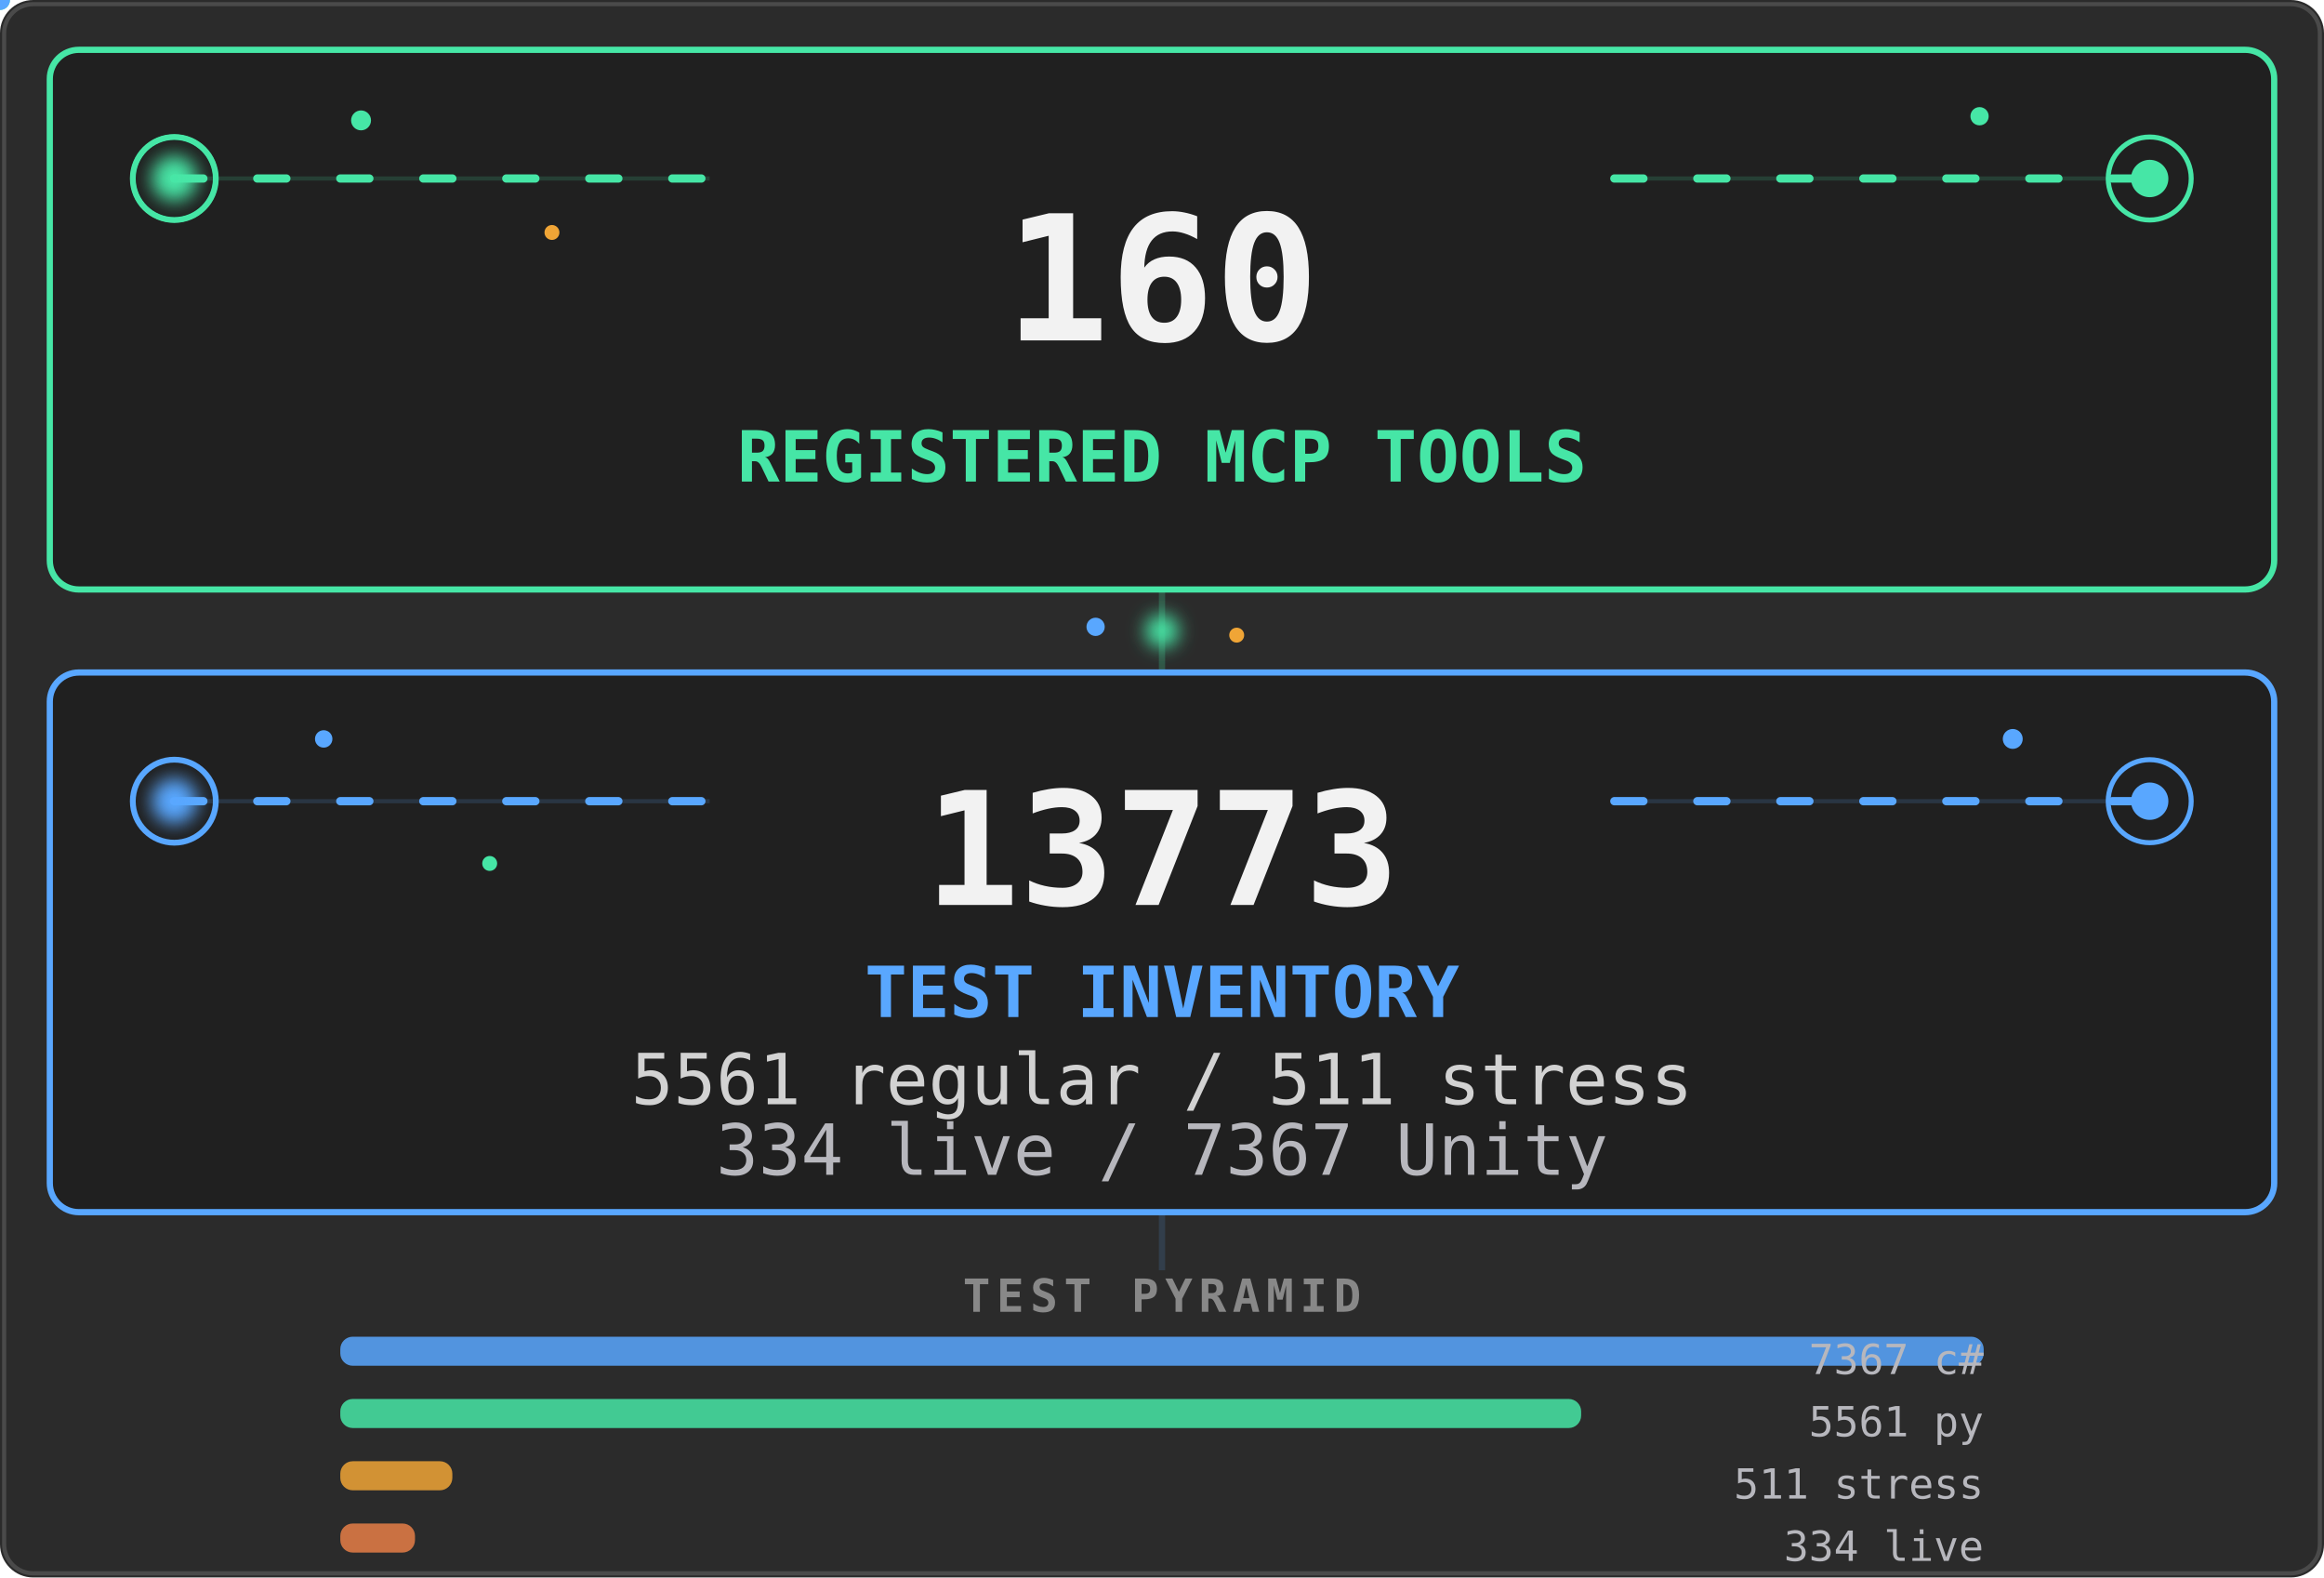
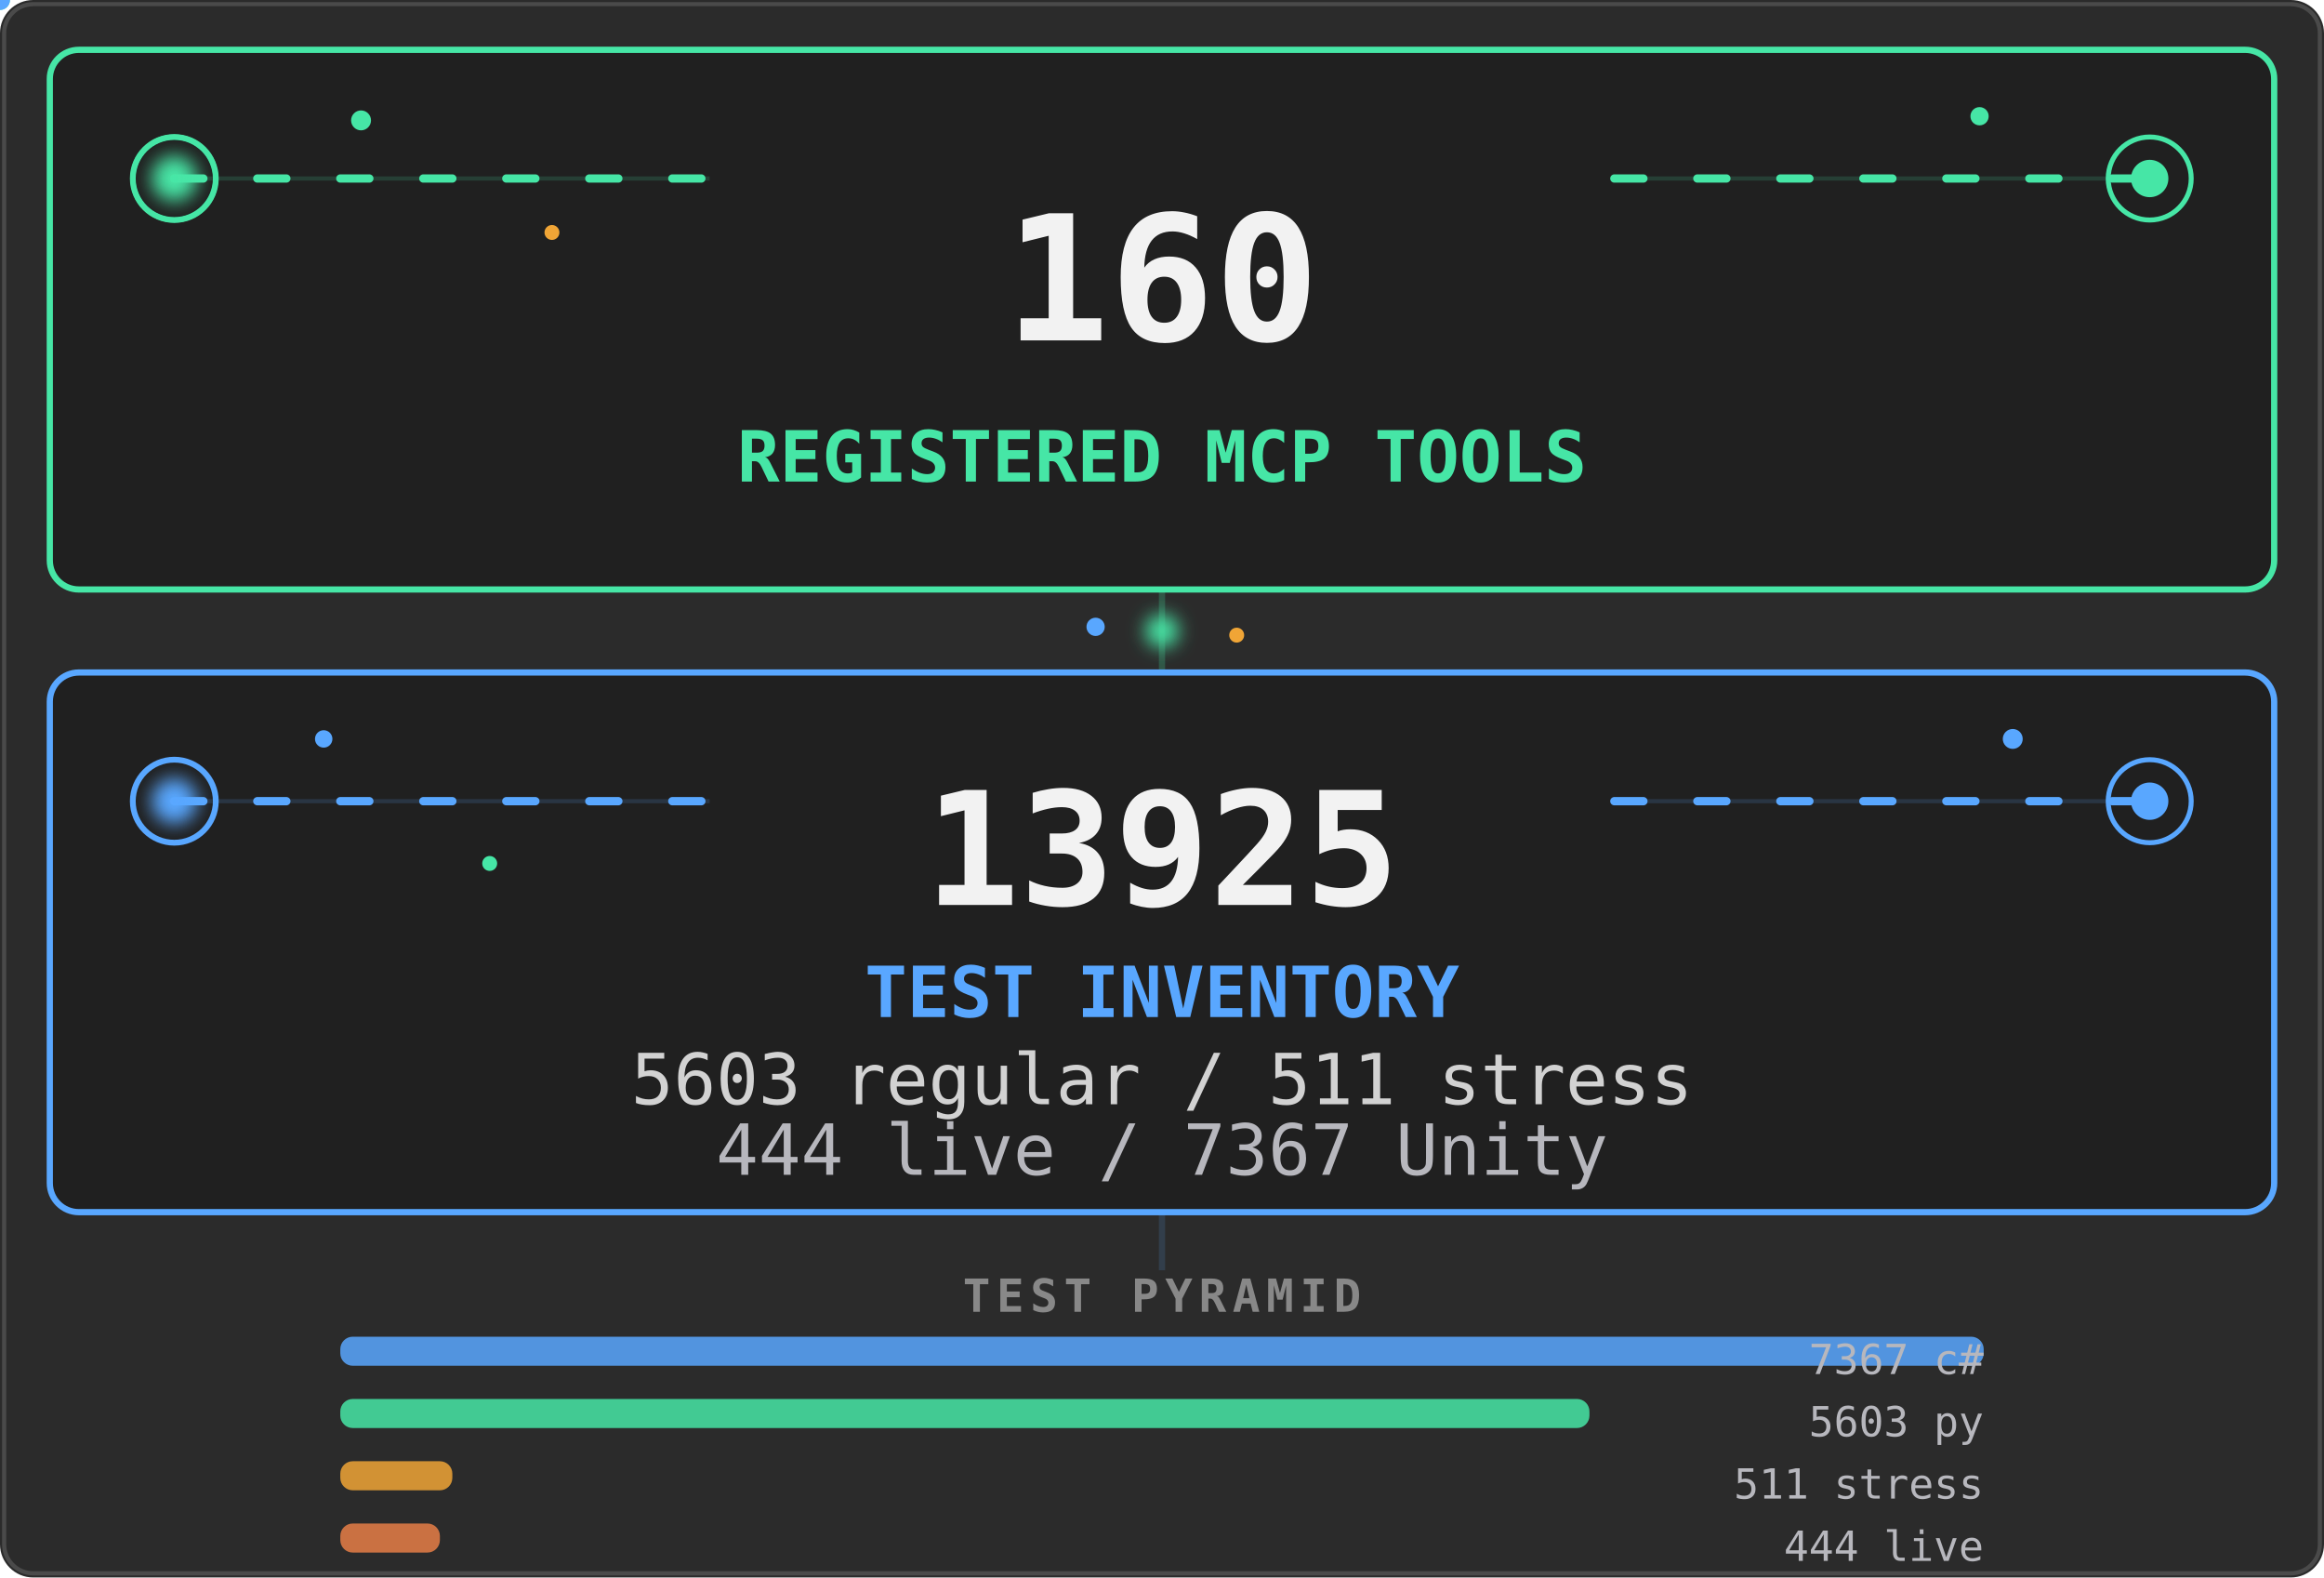
<svg xmlns="http://www.w3.org/2000/svg" viewBox="0 0 560 380" width="560" height="380" role="img" aria-labelledby="stats-title stats-desc">
  <defs>
    <filter id="stats-core-glow" x="-80%" y="-80%" width="260%" height="260%">
      <feGaussianBlur stdDeviation="2.2" />
    </filter>
    <clipPath id="stats-tools-clip">
      <rect x="12" y="12" width="536" height="130" rx="7" />
    </clipPath>
    <clipPath id="stats-tests-clip">
      <rect x="12" y="162" width="536" height="130" rx="7" />
    </clipPath>
    <linearGradient id="stats-tools-scan" x1="0" y1="0" x2="1" y2="0">
      <stop offset="0" stop-color="#46e6a6" stop-opacity="0" />
      <stop offset=".5" stop-color="#46e6a6" stop-opacity=".2" />
      <stop offset="1" stop-color="#46e6a6" stop-opacity="0" />
    </linearGradient>
    <linearGradient id="stats-tests-scan" x1="0" y1="0" x2="1" y2="0">
      <stop offset="0" stop-color="#59a7ff" stop-opacity="0" />
      <stop offset=".5" stop-color="#59a7ff" stop-opacity=".18" />
      <stop offset="1" stop-color="#59a7ff" stop-opacity="0" />
    </linearGradient>
  </defs>
  <style>
    .stats-card {
      fill: #202020;
      stroke-width: 1.5;
    }
    .stats-aura {
      transform-box: fill-box;
      transform-origin: center;
      animation: stats-aura-breathe 4.2s ease-in-out infinite;
    }
    .stats-aura-tests { animation-delay: -2.1s; }
    .stats-flow {
      fill: none;
      stroke-width: 2;
      stroke-linecap: round;
      stroke-dasharray: 7 13;
      animation: stats-flow 3.8s linear infinite;
    }
    .stats-flow-tests {
      animation-delay: -1.9s;
      animation-duration: 4.4s;
    }
    .stats-ring {
      fill: none;
      transform-box: fill-box;
      transform-origin: center;
      animation: stats-ring-life 3.2s ease-out infinite;
    }
    .stats-ring-mid { animation-delay: -1.05s; }
    .stats-ring-late { animation-delay: -2.1s; }
    .stats-ring-tests { animation-duration: 3.7s; }
    .stats-core {
      transform-box: fill-box;
      transform-origin: center;
      animation: stats-core-life 2.8s ease-in-out infinite;
    }
    .stats-core-tests {
      animation-delay: -1.4s;
      animation-duration: 3.2s;
    }
    .stats-scan {
      animation: stats-scan-yoyo 5.4s ease-in-out infinite alternate;
    }
    .stats-scan-tests {
      animation-delay: -2.7s;
      animation-duration: 6.2s;
    }
    .stats-spore {
      transform-box: fill-box;
      transform-origin: center;
      animation: stats-spore-drift 5.1s ease-in-out infinite alternate;
    }
    .stats-spore-b { animation-delay: -1.7s; animation-duration: 6.3s; }
    .stats-spore-c { animation-delay: -3.4s; animation-duration: 4.7s; }
    .stats-spore-phase-1 { animation-delay: -.6s; animation-duration: 5.5s; }
    .stats-spore-phase-2 { animation-delay: -1.3s; animation-duration: 4.8s; }
    .stats-spore-phase-3 { animation-delay: -2.2s; animation-duration: 6s; }
    .stats-spore-phase-4 { animation-delay: -3.1s; animation-duration: 5.2s; }
    .stats-spore-phase-5 { animation-delay: -4s; animation-duration: 6.6s; }
    .stats-spore-phase-6 { animation-delay: -4.8s; animation-duration: 5.8s; }
    .stats-bridge {
      transform-box: fill-box;
      transform-origin: center;
      animation: stats-bridge-life 3.6s ease-in-out infinite;
    }
    .motion-particle { pointer-events: none; }
    @keyframes stats-aura-breathe {
      0%, 100% { opacity: .07; transform: scale(.985); }
      50% { opacity: .2; transform: scale(1.015); }
    }
    @keyframes stats-flow {
      from { stroke-dashoffset: 0; }
      to { stroke-dashoffset: -40; }
    }
    @keyframes stats-ring-life {
      0% { opacity: .7; transform: scale(.45); }
      72%, 100% { opacity: 0; transform: scale(1.85); }
    }
    @keyframes stats-core-life {
      0%, 100% { opacity: .8; transform: scale(.86); }
      50% { opacity: 1; transform: scale(1.12); }
    }
    @keyframes stats-scan-yoyo {
      0% { opacity: 0; transform: translateX(-76px); }
      16%, 84% { opacity: .8; }
      100% { opacity: 0; transform: translateX(596px); }
    }
    @keyframes stats-spore-drift {
      0% { opacity: .2; transform: translate(-5px, 4px) scale(.72); }
      48% { opacity: .72; transform: translate(4px, -5px) scale(1.12); }
      100% { opacity: .3; transform: translate(9px, 3px) scale(.84); }
    }
    @keyframes stats-bridge-life {
      0%, 100% { opacity: .38; transform: scale(.82); }
      50% { opacity: 1; transform: scale(1.12); }
    }
    @media (prefers-reduced-motion: reduce) {
      .stats-aura, .stats-flow, .stats-ring, .stats-core,
      .stats-scan, .stats-spore, .stats-bridge {
        animation: none !important;
      }
      .stats-aura { opacity: .1; }
      .stats-flow { stroke-dasharray: none; opacity: .42; }
      .stats-ring { opacity: .18; }
      .stats-core { opacity: 1; }
      .stats-scan, .motion-particle { display: none; }
      .stats-spore { opacity: .3; }
      .stats-bridge { opacity: .75; }
    }
  </style>
  <rect width="560" height="380" rx="8" fill="#2b2b2b" />
  <rect x="1" y="1" width="558" height="378" rx="7" fill="none" stroke="#4a4a4a" />
  <path d="M280 142V162" stroke="#46e6a6" stroke-width="1.5" opacity=".22" />
  <circle class="stats-bridge" cx="280" cy="152" r="4" fill="#46e6a6" filter="url(#stats-core-glow)" />
  <circle class="stats-spore stats-spore-b stats-spore-phase-1" cx="264" cy="151" r="2.2" fill="#59a7ff" />
  <circle class="stats-spore stats-spore-c stats-spore-phase-2" cx="298" cy="153" r="1.8" fill="#f0a536" />
  <rect class="stats-aura" x="12" y="12" width="536" height="130" rx="7" fill="#46e6a6" />
  <rect class="stats-card" x="12" y="12" width="536" height="130" rx="7" stroke="#46e6a6" />
  <g clip-path="url(#stats-tools-clip)">
    <rect class="stats-scan" x="-70" y="12" width="74" height="130" fill="url(#stats-tools-scan)" />
  </g>
  <path d="M42 43H171M389 43H518" stroke="#46e6a6" opacity=".16" />
  <path class="stats-flow" d="M42 43H171M389 43H518" stroke="#46e6a6" />
  <g aria-hidden="true">
    <circle class="stats-ring" cx="42" cy="43" r="10" stroke="#46e6a6" stroke-width="1.4" />
    <circle class="stats-ring stats-ring-mid" cx="42" cy="43" r="10" stroke="#46e6a6" stroke-width="1.2" />
    <circle class="stats-ring stats-ring-late" cx="518" cy="43" r="10" stroke="#46e6a6" stroke-width="1.2" />
    <circle class="stats-core" cx="42" cy="43" r="5.5" fill="#46e6a6" filter="url(#stats-core-glow)" />
    <circle class="stats-core" cx="518" cy="43" r="4.5" fill="#46e6a6" />
    <circle class="stats-spore" cx="87" cy="29" r="2.4" fill="#46e6a6" />
    <circle class="stats-spore stats-spore-b stats-spore-phase-3" cx="133" cy="56" r="1.8" fill="#f0a536" />
    <circle class="stats-spore stats-spore-c stats-spore-phase-4" cx="477" cy="28" r="2.2" fill="#46e6a6" />
    <g class="motion-particle">
      <circle r="2.4" fill="#46e6a6">
        <animateMotion dur="4.8s" begin="-1.3s" repeatCount="indefinite" path="M42 43H171" />
        <animate attributeName="opacity" values="0;.9;.9;0" dur="4.8s" begin="-1.3s" repeatCount="indefinite" />
      </circle>
    </g>
    <g class="motion-particle">
      <circle r="2" fill="#46e6a6">
        <animateMotion dur="5.6s" begin="-4.1s" repeatCount="indefinite" path="M389 43H518" />
        <animate attributeName="opacity" values="0;.75;.75;0" dur="5.6s" begin="-4.1s" repeatCount="indefinite" />
      </circle>
    </g>
  </g>
  <g font-family="ui-monospace, SFMono-Regular, Menlo, Consolas, monospace">
    <text x="280" y="82" text-anchor="middle" fill="#f2f2f2" font-size="42" data-biome-marker="TOOLS" font-weight="700" data-mobile-critical="true">160</text>
    <text x="280" y="116" text-anchor="middle" fill="#46e6a6" font-size="17" font-weight="700" data-mobile-critical="true">REGISTERED MCP TOOLS</text>
  </g>
  <rect class="stats-aura stats-aura-tests" x="12" y="162" width="536" height="130" rx="7" fill="#59a7ff" />
  <rect class="stats-card stats-card-tests" x="12" y="162" width="536" height="130" rx="7" stroke="#59a7ff" />
  <g clip-path="url(#stats-tests-clip)">
    <rect class="stats-scan stats-scan-tests" x="-70" y="162" width="74" height="130" fill="url(#stats-tests-scan)" />
  </g>
  <path d="M42 193H171M389 193H518" stroke="#59a7ff" opacity=".16" />
  <path class="stats-flow stats-flow-tests" d="M42 193H171M389 193H518" stroke="#59a7ff" />
  <g aria-hidden="true">
    <circle class="stats-ring stats-ring-tests" cx="42" cy="193" r="10" stroke="#59a7ff" stroke-width="1.4" />
    <circle class="stats-ring stats-ring-mid stats-ring-tests" cx="518" cy="193" r="10" stroke="#59a7ff" stroke-width="1.2" />
    <circle class="stats-core stats-core-tests" cx="42" cy="193" r="5.5" fill="#59a7ff" filter="url(#stats-core-glow)" />
    <circle class="stats-core stats-core-tests" cx="518" cy="193" r="4.5" fill="#59a7ff" />
    <circle class="stats-spore stats-spore-c stats-spore-phase-5" cx="78" cy="178" r="2.1" fill="#59a7ff" />
    <circle class="stats-spore stats-spore-phase-6" cx="118" cy="208" r="1.8" fill="#46e6a6" />
    <circle class="stats-spore stats-spore-b stats-spore-phase-2" cx="485" cy="178" r="2.4" fill="#59a7ff" />
    <g class="motion-particle">
      <circle r="2.4" fill="#59a7ff">
        <animateMotion dur="5.2s" begin="-3.7s" repeatCount="indefinite" path="M42 193H171" />
        <animate attributeName="opacity" values="0;.9;.9;0" dur="5.2s" begin="-3.7s" repeatCount="indefinite" />
      </circle>
    </g>
    <g class="motion-particle">
      <circle r="2" fill="#59a7ff">
        <animateMotion dur="4.6s" begin="-.8s" repeatCount="indefinite" path="M389 193H518" />
        <animate attributeName="opacity" values="0;.75;.75;0" dur="4.6s" begin="-.8s" repeatCount="indefinite" />
      </circle>
    </g>
  </g>
  <g font-family="ui-monospace, SFMono-Regular, Menlo, Consolas, monospace">
-     <text x="280" y="218" text-anchor="middle" fill="#f2f2f2" font-size="38" data-biome-marker="TESTS" font-weight="700" data-mobile-critical="true">13773</text>
+     <text x="280" y="218" text-anchor="middle" fill="#f2f2f2" font-size="38" data-biome-marker="TESTS" font-weight="700" data-mobile-critical="true">13925</text>
    <text x="280" y="245" text-anchor="middle" fill="#59a7ff" font-size="17" font-weight="700" data-mobile-critical="true">TEST INVENTORY</text>
-     <text x="280" y="266" text-anchor="middle" fill="#d2d2d2" font-size="17" data-biome-marker="BREAKDOWN_PRIMARY" data-mobile-critical="true">5561 regular / 511 stress</text>
-     <text x="280" y="283" text-anchor="middle" fill="#b7b7bd" font-size="17" data-biome-marker="BREAKDOWN_SECONDARY" data-mobile-critical="true">334 live / 7367 Unity</text>
+     <text x="280" y="266" text-anchor="middle" fill="#d2d2d2" font-size="17" data-biome-marker="BREAKDOWN_PRIMARY" data-mobile-critical="true">5603 regular / 511 stress</text>
+     <text x="280" y="283" text-anchor="middle" fill="#b7b7bd" font-size="17" data-biome-marker="BREAKDOWN_SECONDARY" data-mobile-critical="true">444 live / 7367 Unity</text>
  </g>
  <path d="M280 292V306" stroke="#59a7ff" stroke-width="1.5" opacity=".15" />
  <g font-family="ui-monospace, SFMono-Regular, Menlo, Consolas, monospace">
    <text x="280" y="316" text-anchor="middle" fill="#888" font-size="11" font-weight="600" letter-spacing="1.5">TEST PYRAMID</text>
    <rect data-biome-bar="CS" x="82" y="322" height="7" width="396" rx="3" fill="#59a7ff" opacity=".85" />
    <text data-biome-bar-label="CS" x="478" y="331" text-anchor="end" fill="#b7b7bd" font-size="10">7367 c#</text>
-     <rect data-biome-bar="PY" x="82" y="337" height="7" width="299" rx="3" fill="#46e6a6" opacity=".85" />
-     <text data-biome-bar-label="PY" x="478" y="346" text-anchor="end" fill="#b7b7bd" font-size="10">5561 py</text>
+     <rect data-biome-bar="PY" x="82" y="337" height="7" width="301" rx="3" fill="#46e6a6" opacity=".85" />
+     <text data-biome-bar-label="PY" x="478" y="346" text-anchor="end" fill="#b7b7bd" font-size="10">5603 py</text>
    <rect data-biome-bar="STRESS" x="82" y="352" height="7" width="27" rx="3" fill="#f0a536" opacity=".85" />
    <text data-biome-bar-label="STRESS" x="478" y="361" text-anchor="end" fill="#b7b7bd" font-size="10">511 stress</text>
-     <rect data-biome-bar="LIVE" x="82" y="367" height="7" width="18" rx="3" fill="#e67e46" opacity=".85" />
-     <text data-biome-bar-label="LIVE" x="478" y="376" text-anchor="end" fill="#b7b7bd" font-size="10">334 live</text>
+     <rect data-biome-bar="LIVE" x="82" y="367" height="7" width="24" rx="3" fill="#e67e46" opacity=".85" />
+     <text data-biome-bar-label="LIVE" x="478" y="376" text-anchor="end" fill="#b7b7bd" font-size="10">444 live</text>
  </g>
</svg>
